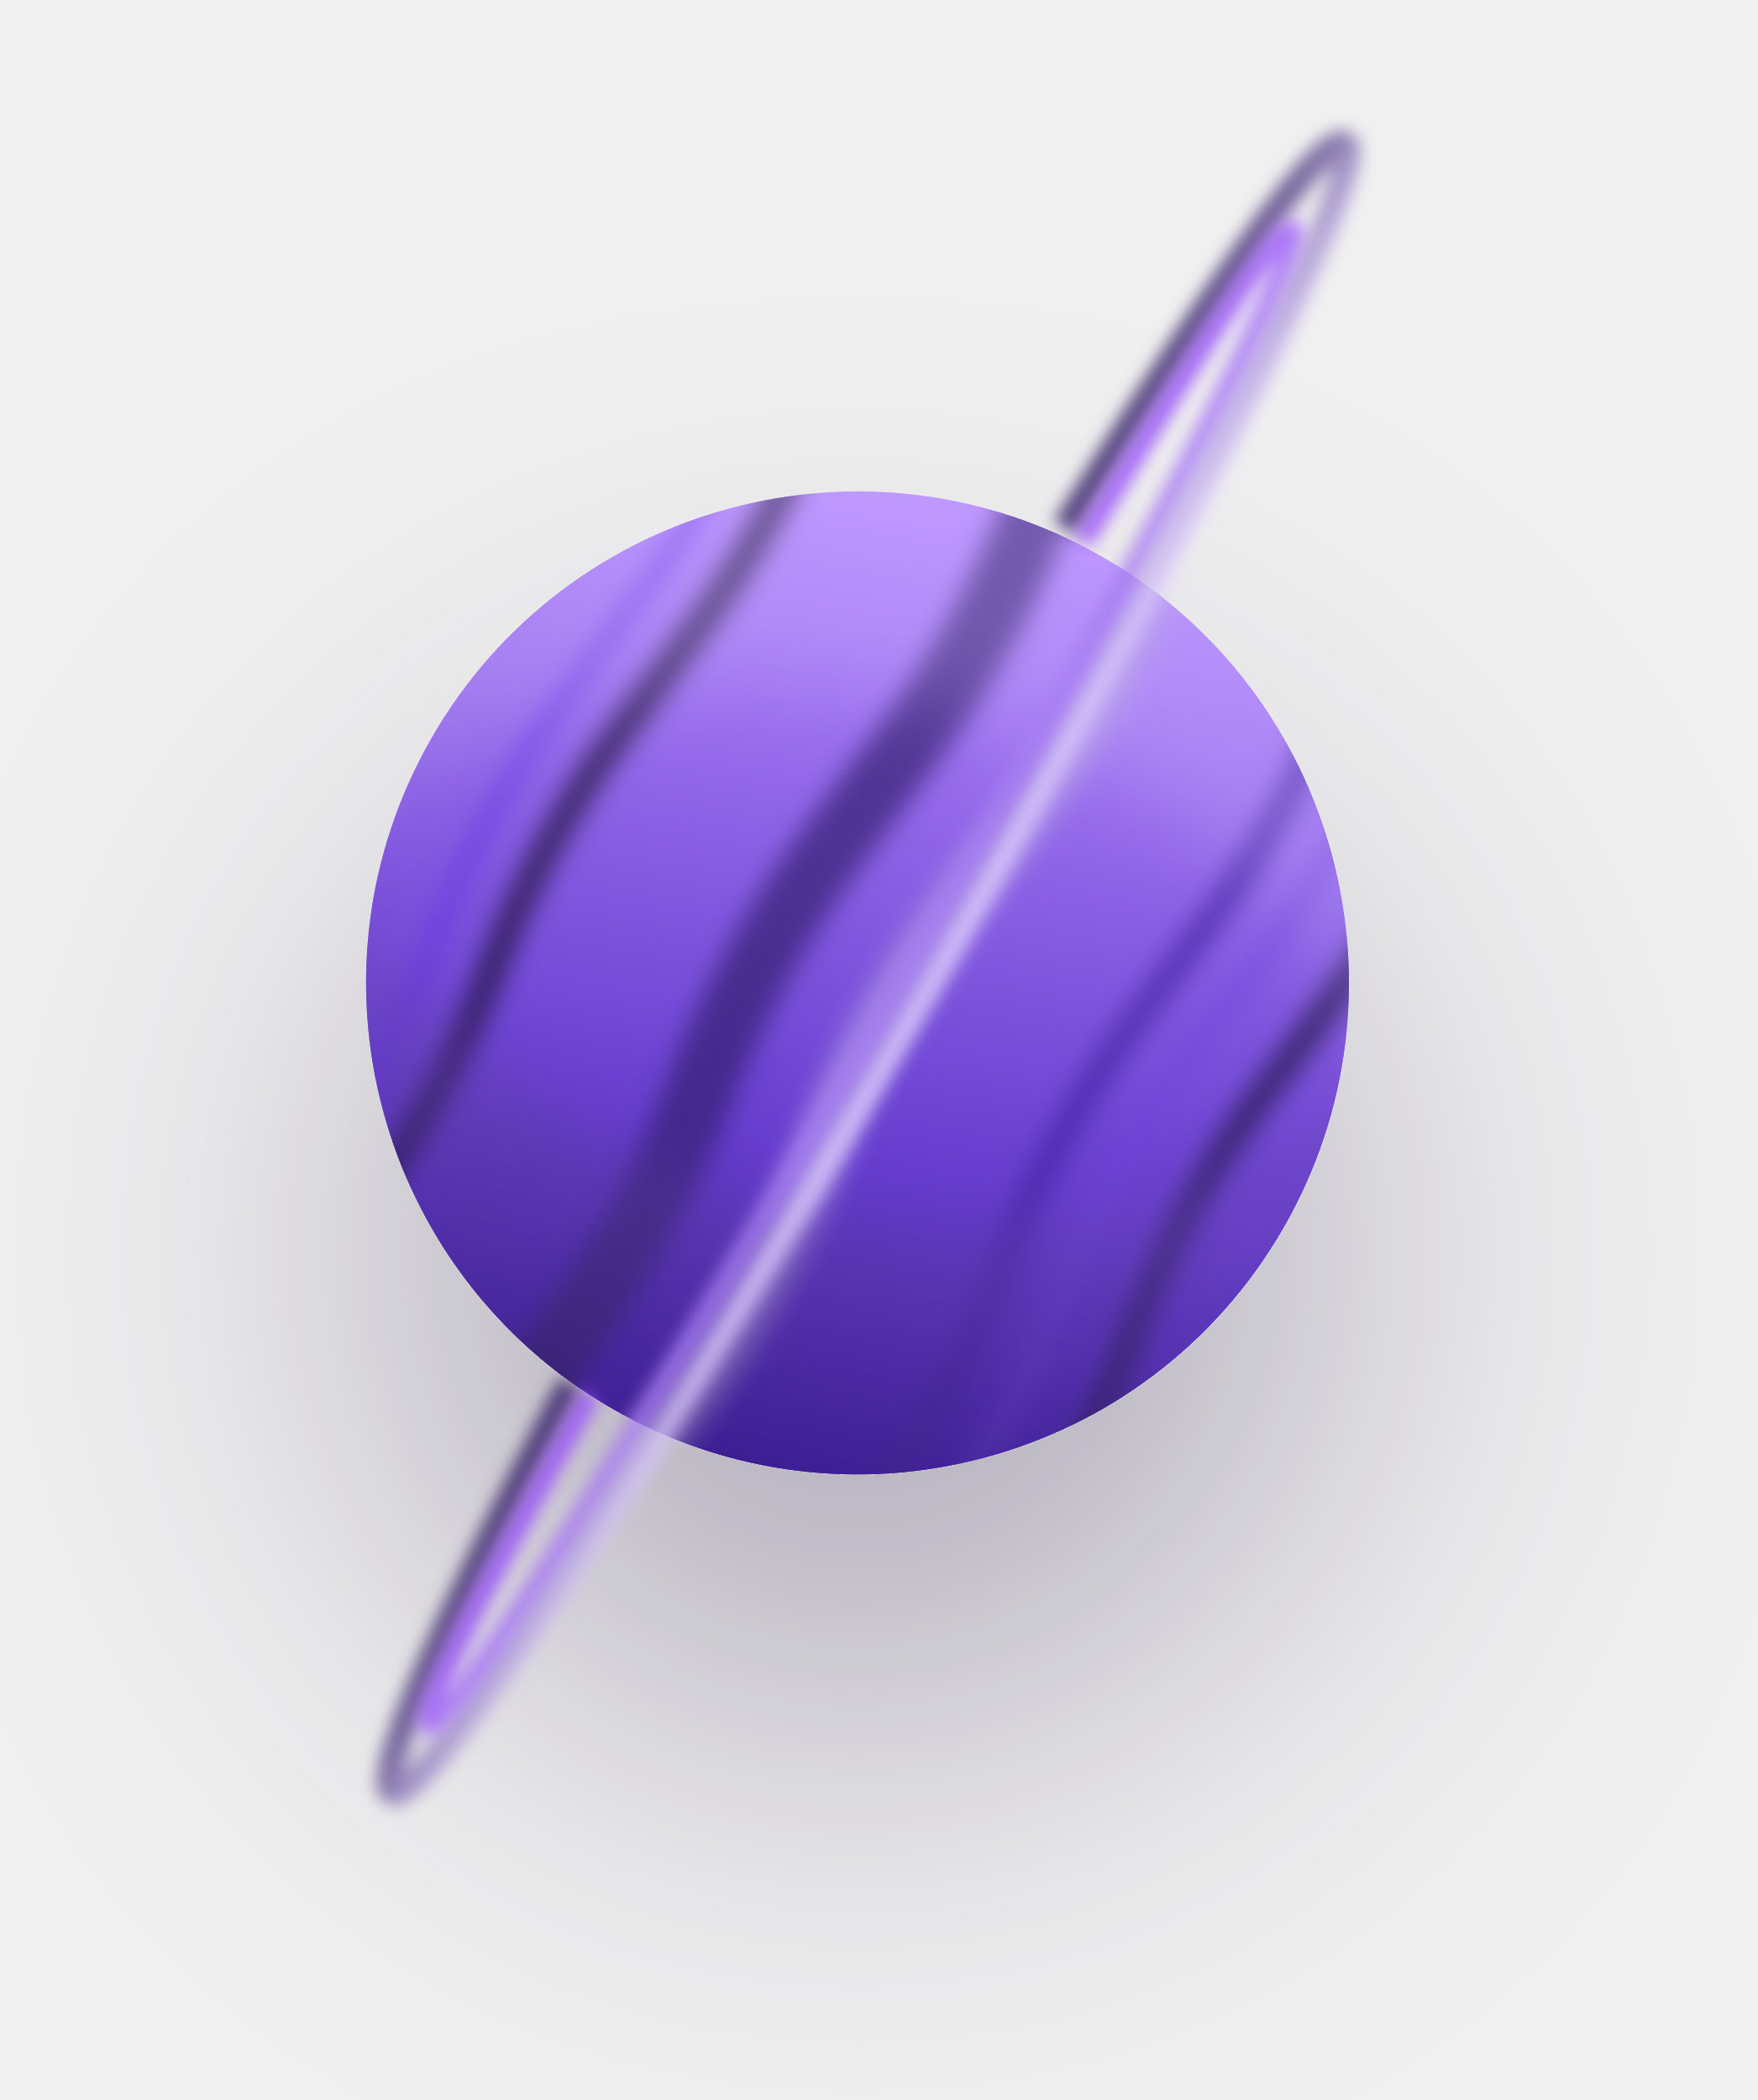
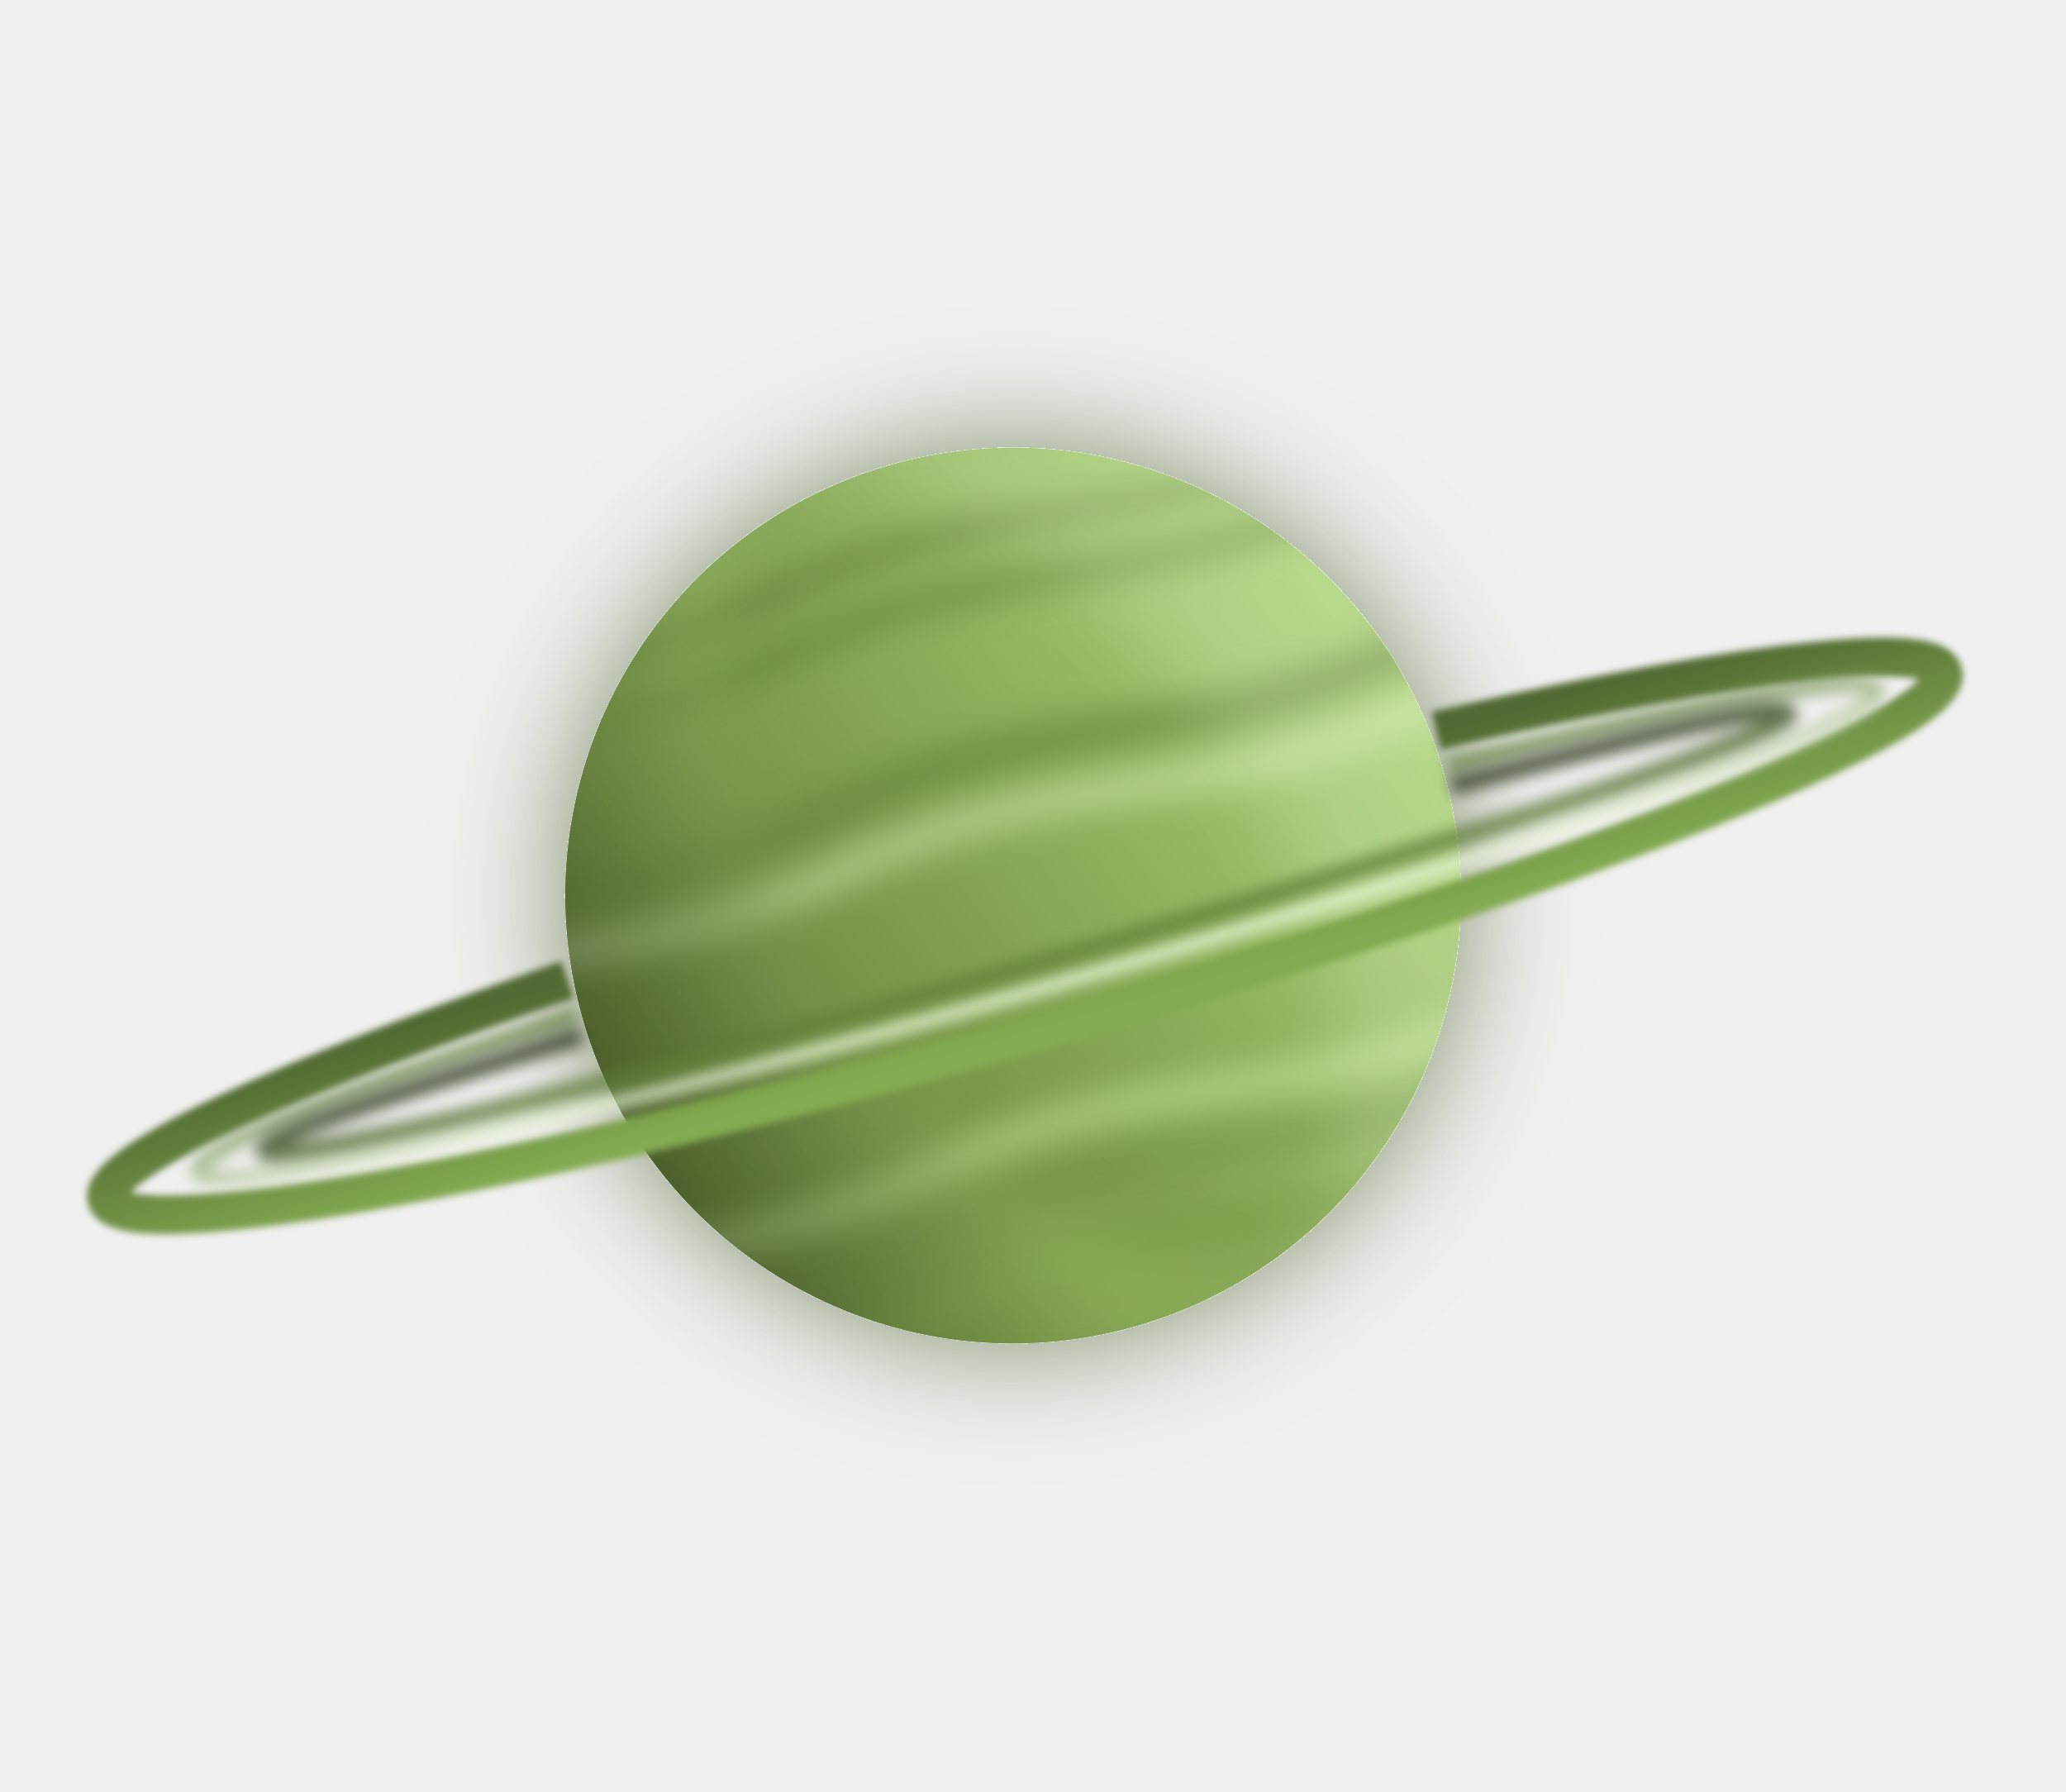
- <svg xmlns="http://www.w3.org/2000/svg" width="118" height="141" viewBox="0 0 118 141" fill="none">
-   <g filter="url(#filter0_d_15_4717)">
-     <g clip-path="url(#clip0_15_4717)">
-       <rect x="12.501" y="78.079" width="66" height="66" rx="33" transform="rotate(-60 12.5012 78.0788)" fill="url(#paint0_linear_15_4717)" />
-       <g filter="url(#filter1_f_15_4717)">
-         <path opacity="0.7" d="M3.069 111.246L4.987 106.155C8.147 97.768 12.458 89.861 17.795 82.66L20.197 79.419C23.94 74.369 26.963 68.823 29.18 62.941V62.941C31.396 57.059 34.419 51.513 38.162 46.463L42.967 39.981C46.71 34.931 49.733 29.385 51.95 23.502V23.502C54.166 17.62 57.189 12.074 60.932 7.024L68.139 -2.699C70.288 -5.599 72.024 -8.784 73.297 -12.161V-12.161C76.457 -20.548 80.768 -28.456 86.105 -35.656L88.507 -38.897C92.25 -43.947 95.273 -49.493 97.49 -55.375C99.706 -61.258 102.729 -66.803 106.472 -71.854L111.277 -78.336C115.02 -83.386 118.043 -88.932 120.26 -94.814C122.476 -100.697 125.499 -106.242 129.242 -111.292L139.689 -125.387" stroke="#5D2FE4" stroke-width="0.88" />
-         <path opacity="0.7" d="M6.879 113.446L8.798 108.355C11.958 99.968 16.268 92.061 21.605 84.861L24.007 81.619C27.75 76.569 30.774 71.023 32.99 65.141V65.141C35.206 59.259 38.23 53.713 41.973 48.663L46.777 42.181C50.52 37.13 53.544 31.585 55.76 25.702V25.702C57.977 19.82 61 14.274 64.743 9.224L71.95 -0.499C74.099 -3.399 75.835 -6.584 77.108 -9.961V-9.961C80.268 -18.348 84.578 -26.256 89.915 -33.456L92.317 -36.697C96.061 -41.747 99.084 -47.293 101.3 -53.175C103.517 -59.058 106.54 -64.603 110.283 -69.654L115.087 -76.136C118.831 -81.186 121.854 -86.732 124.07 -92.614C126.287 -98.496 129.31 -104.042 133.053 -109.092L143.499 -123.187" stroke="#120827" stroke-width="1.76" />
-         <path opacity="0.7" d="M28.79 126.096L30.708 121.005C33.868 112.618 38.179 104.711 43.516 97.51L45.918 94.269C49.661 89.219 52.684 83.674 54.901 77.791V77.791C57.117 71.909 60.14 66.363 63.883 61.313L68.688 54.831C72.431 49.781 75.454 44.235 77.671 38.352V38.352C79.887 32.47 82.91 26.924 86.653 21.874L93.86 12.151C96.009 9.251 97.745 6.066 99.018 2.689V2.689C102.178 -5.698 106.489 -13.605 111.826 -20.806L114.228 -24.047C117.971 -29.097 120.994 -34.643 123.211 -40.525C125.427 -46.408 128.45 -51.953 132.193 -57.004L136.998 -63.486C140.741 -68.536 143.764 -74.082 145.981 -79.964C148.197 -85.847 151.22 -91.392 154.963 -96.442L165.41 -110.537" stroke="#B098E4" stroke-width="3.52" />
-         <path opacity="0.7" d="M20.883 121.531L22.801 116.44C25.961 108.053 30.272 100.146 35.609 92.945L38.011 89.704C41.754 84.654 44.777 79.109 46.994 73.226V73.226C49.21 67.344 52.233 61.798 55.976 56.748L60.781 50.266C64.524 45.215 67.547 39.67 69.764 33.787V33.787C71.98 27.905 75.003 22.359 78.746 17.309L85.953 7.586C88.103 4.686 89.839 1.501 91.111 -1.876V-1.876C94.271 -10.263 98.582 -18.171 103.919 -25.371L106.321 -28.612C110.064 -33.662 113.087 -39.208 115.304 -45.09C117.52 -50.973 120.543 -56.519 124.286 -61.569L129.091 -68.051C132.834 -73.101 135.857 -78.647 138.074 -84.529C140.29 -90.412 143.313 -95.957 147.056 -101.007L157.503 -115.102" stroke="#331E6F" stroke-width="4.62" />
-         <path opacity="0.7" d="M44.984 135.446L46.903 130.355C50.063 121.968 54.373 114.061 59.71 106.86L62.112 103.619C65.856 98.569 68.879 93.023 71.095 87.141V87.141C73.312 81.259 76.335 75.713 80.078 70.663L84.882 64.181C88.626 59.13 91.649 53.585 93.865 47.702V47.702C96.082 41.82 99.105 36.274 102.848 31.224L110.055 21.501C112.204 18.601 113.94 15.416 115.213 12.039V12.039C118.373 3.652 122.683 -4.256 128.02 -11.456L130.422 -14.697C134.166 -19.747 137.189 -25.293 139.405 -31.175C141.622 -37.058 144.645 -42.603 148.388 -47.654L153.192 -54.136C156.936 -59.186 159.959 -64.732 162.175 -70.614C164.392 -76.496 167.415 -82.042 171.158 -87.093L181.604 -101.187" stroke="#6C44DD" stroke-width="0.88" />
-         <path opacity="0.7" d="M49.748 138.196L51.666 133.105C54.826 124.718 59.136 116.811 64.473 109.61L66.876 106.369C70.619 101.319 73.642 95.773 75.858 89.891V89.891C78.075 84.009 81.098 78.463 84.841 73.413L89.646 66.931C93.389 61.88 96.412 56.335 98.628 50.452V50.452C100.845 44.57 103.868 39.024 107.611 33.974L114.818 24.251C116.967 21.351 118.703 18.166 119.976 14.789V14.789C123.136 6.402 127.446 -1.506 132.783 -8.706L135.186 -11.947C138.929 -16.997 141.952 -22.543 144.168 -28.425C146.385 -34.308 149.408 -39.853 153.151 -44.904L157.956 -51.386C161.699 -56.436 164.722 -61.982 166.938 -67.864C169.155 -73.746 172.178 -79.292 175.921 -84.343L186.368 -98.437" stroke="#180F37" stroke-width="1.76" />
-         <path opacity="0.7" d="M41.174 133.246L43.092 128.155C46.252 119.768 50.563 111.861 55.9 104.66L58.302 101.419C62.045 96.369 65.068 90.823 67.285 84.941V84.941C69.501 79.059 72.524 73.513 76.267 68.463L81.072 61.981C84.815 56.931 87.838 51.385 90.055 45.502V45.502C92.271 39.62 95.294 34.074 99.037 29.024L106.244 19.301C108.394 16.401 110.13 13.216 111.402 9.839V9.839C114.562 1.452 118.873 -6.455 124.21 -13.656L126.612 -16.897C130.355 -21.947 133.378 -27.493 135.595 -33.375C137.811 -39.258 140.834 -44.803 144.577 -49.854L149.382 -56.336C153.125 -61.386 156.148 -66.932 158.365 -72.814C160.581 -78.697 163.604 -84.242 167.347 -89.292L177.794 -103.387" stroke="#401F9E" stroke-width="1.76" />
+ <svg xmlns="http://www.w3.org/2000/svg" width="504" height="437" viewBox="0 0 504 437" fill="none">
+   <g filter="url(#filter0_d_15_9728)">
+     <g clip-path="url(#clip0_15_9728)">
+       <rect x="112.044" y="143.55" width="218.431" height="218.431" rx="109.215" transform="rotate(-16 112.044 143.55)" fill="url(#paint0_linear_15_9728)" />
+       <g filter="url(#filter1_f_15_9728)">
+         <path opacity="0.7" d="M13.336 200.826L29.607 193.116C56.413 180.414 84.853 171.499 114.112 166.627L127.283 164.434C147.804 161.016 167.751 154.764 186.552 145.855V145.855C205.352 136.947 225.299 130.694 245.821 127.277L272.161 122.89C292.683 119.473 312.63 113.22 331.43 104.312V104.312C350.23 95.403 370.178 89.151 390.699 85.733L430.21 79.154C441.994 77.192 453.448 73.601 464.243 68.486V68.486C491.048 55.784 519.489 46.869 548.748 41.997L561.918 39.804C582.44 36.387 602.387 30.134 621.187 21.225C639.988 12.317 659.935 6.064 680.456 2.647L706.797 -1.739C727.318 -5.157 747.266 -11.409 766.066 -20.318C784.866 -29.226 804.813 -35.479 825.335 -38.896L882.607 -48.434" stroke="#374F1A" stroke-width="2.912" />
+         <path opacity="0.7" d="M17.35 214.824L33.621 207.114C60.426 194.412 88.867 185.497 118.126 180.625L131.297 178.432C151.818 175.014 171.765 168.762 190.566 159.853V159.853C209.366 150.945 229.313 144.692 249.834 141.275L276.175 136.888C296.697 133.471 316.644 127.218 335.444 118.31V118.31C354.244 109.401 374.191 103.149 394.713 99.731L434.224 93.152C446.008 91.19 457.462 87.599 468.257 82.484V82.484C495.062 69.782 523.502 60.867 552.762 55.995L565.932 53.802C586.454 50.385 606.401 44.132 625.201 35.223C644.001 26.315 663.949 20.062 684.47 16.645L710.811 12.258C731.332 8.841 751.279 2.589 770.08 -6.32C788.88 -15.229 808.827 -21.481 829.349 -24.898L886.621 -34.435" stroke="#5D7D34" stroke-width="5.825" />
+         <path opacity="0.7" d="M32.402 267.316L48.673 259.606C75.478 246.904 103.919 237.989 133.178 233.117L146.348 230.924C166.87 227.506 186.817 221.254 205.617 212.345V212.345C224.418 203.437 244.365 197.184 264.886 193.767L291.227 189.381C311.749 185.963 331.696 179.711 350.496 170.802V170.802C369.296 161.893 389.243 155.641 409.765 152.224L449.276 145.644C461.06 143.682 472.513 140.092 483.309 134.976V134.976C510.114 122.274 538.554 113.359 567.814 108.487L580.984 106.294C601.506 102.877 621.453 96.624 640.253 87.716C659.053 78.807 679 72.554 699.522 69.137L725.863 64.751C746.384 61.334 766.331 55.081 785.132 46.172C803.932 37.264 823.879 31.011 844.401 27.594L901.673 18.057" stroke="#D7EFB8" stroke-width="5.825" />
+         <path opacity="0.7" d="M28.388 253.318L44.659 245.608C71.465 232.906 99.905 223.991 129.164 219.119L142.335 216.926C162.856 213.509 182.803 207.256 201.604 198.347V198.347C220.404 189.439 240.351 183.186 260.872 179.769L287.213 175.383C307.735 171.965 327.682 165.713 346.482 156.804V156.804C365.282 147.896 385.229 141.643 405.751 138.226L445.262 131.646C457.046 129.684 468.5 126.094 479.295 120.978V120.978C506.1 108.276 534.54 99.362 563.8 94.489L576.97 92.296C597.492 88.879 617.439 82.626 636.239 73.718C655.039 64.809 674.987 58.556 695.508 55.139L721.849 50.753C742.37 47.336 762.317 41.083 781.118 32.174C799.918 23.266 819.865 17.013 840.387 13.596L897.659 4.059" stroke="#62823A" stroke-width="8.737" />
+         <path opacity="0.7" d="M57.488 354.803L73.76 347.093C100.565 334.391 129.005 325.476 158.265 320.604L171.435 318.411C191.957 314.994 211.904 308.741 230.704 299.832V299.832C249.504 290.924 269.451 284.671 289.973 281.254L316.314 276.868C336.835 273.45 356.782 267.198 375.582 258.289V258.289C394.383 249.381 414.33 243.128 434.851 239.711L474.362 233.131C486.146 231.169 497.6 227.579 508.395 222.463V222.463C535.201 209.761 563.641 200.847 592.9 195.974L606.071 193.781C626.592 190.364 646.539 184.111 665.34 175.203C684.14 166.294 704.087 160.041 724.608 156.624L750.949 152.238C771.471 148.821 791.418 142.568 810.218 133.659C829.018 124.751 848.965 118.498 869.487 115.081L926.759 105.544" stroke="#62823A" stroke-width="2.912" />
+         <path opacity="0.7" d="M62.505 372.301L78.777 364.59C105.582 351.889 134.023 342.974 163.282 338.101L176.452 335.908C196.974 332.491 216.921 326.238 235.721 317.33V317.33C254.521 308.421 274.469 302.169 294.99 298.751L321.331 294.365C341.852 290.948 361.799 284.695 380.6 275.787V275.787C399.4 266.878 419.347 260.625 439.869 257.208L479.38 250.629C491.163 248.666 502.617 245.076 513.413 239.961V239.961C540.218 227.259 568.658 218.344 597.918 213.472L611.088 211.278C631.609 207.861 651.557 201.609 670.357 192.7C689.157 183.791 709.104 177.539 729.626 174.122L755.966 169.735C776.488 166.318 796.435 160.065 815.235 151.157C834.036 142.248 853.983 135.996 874.504 132.578L931.777 123.041" stroke="#789E47" stroke-width="5.825" />
+         <path opacity="0.7" d="M53.474 340.805L69.746 333.095C96.551 320.393 124.991 311.478 154.251 306.606L167.421 304.413C187.943 300.996 207.89 294.743 226.69 285.834V285.834C245.49 276.926 265.437 270.673 285.959 267.256L312.3 262.87C332.821 259.452 352.768 253.2 371.569 244.291V244.291C390.369 235.383 410.316 229.13 430.838 225.713L470.349 219.133C482.132 217.171 493.586 213.581 504.382 208.465V208.465C531.187 195.764 559.627 186.849 588.886 181.976L602.057 179.783C622.578 176.366 642.525 170.113 661.326 161.205C680.126 152.296 700.073 146.043 720.595 142.626L746.935 138.24C767.457 134.823 787.404 128.57 806.204 119.661C825.005 110.753 844.952 104.5 865.473 101.083L922.746 91.546" stroke="#D0F0A6" stroke-width="5.825" />
      </g>
-       <g filter="url(#filter2_f_15_4717)">
-         <path d="M16.49 46.825C28.147 85.08 77.988 94.47 102.767 63.08L110.711 53.015L43.841 144.235L16.49 46.825Z" fill="url(#paint1_linear_15_4717)" fill-opacity="0.4" />
+       <g filter="url(#filter2_f_15_9728)">
+         <path d="M193.392 78.315C133.197 196.188 230.266 333.127 361.421 315.362L403.472 309.667L34.562 373.097L193.392 78.315Z" fill="url(#paint1_linear_15_9728)" fill-opacity="0.4" />
      </g>
-       <g opacity="0.2" filter="url(#filter3_f_15_4717)">
-         <path d="M99.129 83.93C89.858 45.029 40.692 32.577 14.022 62.375L5.47 71.93L77.85 -14.983L99.129 83.93Z" fill="#DDCDFF" />
+       <g opacity="0.2" filter="url(#filter3_f_15_9728)">
+         <path d="M304.824 356.638C372.188 242.711 283.768 100.035 151.766 109.66L109.443 112.746L481.567 72.235L304.824 356.638Z" fill="#F3FFE2" />
      </g>
    </g>
  </g>
-   <g opacity="0.8" filter="url(#filter4_f_15_4717)">
-     <path d="M71.501 35.451C82.113 18.442 88.957 8.904 90.298 9.679C92.241 10.801 79.516 36.478 61.877 67.031C44.237 97.583 28.362 121.442 26.419 120.32C25.078 119.546 28.921 110.573 38.346 92.877" stroke="url(#paint2_linear_15_4717)" stroke-width="1.76" />
+   <g filter="url(#filter4_f_15_9728)">
+     <path d="M350.346 178.209C421.679 161.832 471.555 155.534 473.995 164.042C477.53 176.371 380.122 215.118 256.429 250.586C132.736 286.055 29.596 304.813 26.061 292.485C23.622 283.977 69.257 262.887 138.428 238.976" stroke="url(#paint2_linear_15_9728)" stroke-width="9.465" />
  </g>
-   <g opacity="0.8" filter="url(#filter5_f_15_4717)">
-     <path d="M72.72 36.347C82.17 20.808 85.986 14.974 86.797 15.442C87.973 16.121 75.95 39.147 59.943 66.871C43.936 94.596 30.007 116.521 28.831 115.842C28.02 115.374 30.916 109.583 39.648 93.629" stroke="url(#paint3_linear_15_4717)" stroke-width="1.32" />
+   <g opacity="0.8" filter="url(#filter5_f_15_9728)">
+     <path d="M353.198 186.817C418.073 170.575 456.587 163.519 458 168.445C460.047 175.584 370 207.667 256.875 240.105C143.751 272.543 50.386 293.052 48.339 285.913C46.926 280.987 76.948 268.391 140.572 247.786" stroke="url(#paint3_linear_15_9728)" stroke-width="3.641" />
+   </g>
+   <g opacity="0.8" filter="url(#filter6_f_15_9728)">
+     <path d="M354.038 191.753C412.719 176.354 435.391 171.187 436.246 174.168C437.484 178.487 355.271 205.851 252.617 235.286C149.963 264.722 65.742 285.083 64.504 280.764C63.649 277.783 84.019 270.608 141.943 252.57" stroke="url(#paint4_linear_15_9728)" stroke-width="4.369" />
  </g>
  <defs>
-     <filter id="filter0_d_15_4717" x="-17.499" y="8.921" width="150.158" height="150.158" filterUnits="userSpaceOnUse" color-interpolation-filters="sRGB">
+     <filter id="filter0_d_15_9728" x="82.92" y="54.218" width="328.425" height="328.425" filterUnits="userSpaceOnUse" color-interpolation-filters="sRGB">
      <feFlood flood-opacity="0" result="BackgroundImageFix" />
      <feColorMatrix in="SourceAlpha" type="matrix" values="0 0 0 0 0 0 0 0 0 0 0 0 0 0 0 0 0 0 127 0" result="hardAlpha" />
-       <feOffset dy="18" />
-       <feGaussianBlur stdDeviation="15" />
+       <feOffset />
+       <feGaussianBlur stdDeviation="14.562" />
      <feComposite in2="hardAlpha" operator="out" />
-       <feColorMatrix type="matrix" values="0 0 0 0 0.125 0 0 0 0 0.061 0 0 0 0 0.246 0 0 0 0.3 0" />
-       <feBlend mode="normal" in2="BackgroundImageFix" result="effect1_dropShadow_15_4717" />
-       <feBlend mode="normal" in="SourceGraphic" in2="effect1_dropShadow_15_4717" result="shape" />
+       <feColorMatrix type="matrix" values="0 0 0 0 0.201 0 0 0 0 0.304 0 0 0 0 0.054 0 0 0 0.6 0" />
+       <feBlend mode="normal" in2="BackgroundImageFix" result="effect1_dropShadow_15_9728" />
+       <feBlend mode="normal" in="SourceGraphic" in2="effect1_dropShadow_15_9728" result="shape" />
    </filter>
-     <filter id="filter1_f_15_4717" x="0.897" y="-127.409" width="187.938" height="267.675" filterUnits="userSpaceOnUse" color-interpolation-filters="sRGB">
+     <filter id="filter1_f_15_9728" x="3.975" y="-58.607" width="937.017" height="442.277" filterUnits="userSpaceOnUse" color-interpolation-filters="sRGB">
      <feFlood flood-opacity="0" result="BackgroundImageFix" />
      <feBlend mode="normal" in="SourceGraphic" in2="BackgroundImageFix" result="shape" />
-       <feGaussianBlur stdDeviation="0.88" result="effect1_foregroundBlur_15_4717" />
+       <feGaussianBlur stdDeviation="4.369" result="effect1_foregroundBlur_15_9728" />
    </filter>
-     <filter id="filter2_f_15_4717" x="12.09" y="42.425" width="103.021" height="106.209" filterUnits="userSpaceOnUse" color-interpolation-filters="sRGB">
+     <filter id="filter2_f_15_9728" x="20" y="63.753" width="398.034" height="323.906" filterUnits="userSpaceOnUse" color-interpolation-filters="sRGB">
      <feFlood flood-opacity="0" result="BackgroundImageFix" />
      <feBlend mode="normal" in="SourceGraphic" in2="BackgroundImageFix" result="shape" />
-       <feGaussianBlur stdDeviation="2.2" result="effect1_foregroundBlur_15_4717" />
+       <feGaussianBlur stdDeviation="7.281" result="effect1_foregroundBlur_15_9728" />
    </filter>
-     <filter id="filter3_f_15_4717" x="-0.03" y="-20.483" width="104.658" height="109.913" filterUnits="userSpaceOnUse" color-interpolation-filters="sRGB">
+     <filter id="filter3_f_15_9728" x="91.24" y="54.032" width="408.53" height="320.808" filterUnits="userSpaceOnUse" color-interpolation-filters="sRGB">
      <feFlood flood-opacity="0" result="BackgroundImageFix" />
      <feBlend mode="normal" in="SourceGraphic" in2="BackgroundImageFix" result="shape" />
-       <feGaussianBlur stdDeviation="2.75" result="effect1_foregroundBlur_15_4717" />
+       <feGaussianBlur stdDeviation="9.101" result="effect1_foregroundBlur_15_9728" />
    </filter>
-     <filter id="filter4_f_15_4717" x="24.18" y="7.655" width="68.294" height="114.684" filterUnits="userSpaceOnUse" color-interpolation-filters="sRGB">
+     <filter id="filter4_f_15_9728" x="19.41" y="153.702" width="461.234" height="149.124" filterUnits="userSpaceOnUse" color-interpolation-filters="sRGB">
      <feFlood flood-opacity="0" result="BackgroundImageFix" />
      <feBlend mode="normal" in="SourceGraphic" in2="BackgroundImageFix" result="shape" />
-       <feGaussianBlur stdDeviation="0.55" result="effect1_foregroundBlur_15_4717" />
+       <feGaussianBlur stdDeviation="0.91" result="effect1_foregroundBlur_15_9728" />
    </filter>
-     <filter id="filter5_f_15_4717" x="26.941" y="13.656" width="61.696" height="103.961" filterUnits="userSpaceOnUse" color-interpolation-filters="sRGB">
+     <filter id="filter5_f_15_9728" x="42.827" y="161.44" width="420.67" height="131.352" filterUnits="userSpaceOnUse" color-interpolation-filters="sRGB">
      <feFlood flood-opacity="0" result="BackgroundImageFix" />
      <feBlend mode="normal" in="SourceGraphic" in2="BackgroundImageFix" result="shape" />
-       <feGaussianBlur stdDeviation="0.55" result="effect1_foregroundBlur_15_4717" />
+       <feGaussianBlur stdDeviation="1.82" result="effect1_foregroundBlur_15_9728" />
    </filter>
-     <linearGradient id="paint0_linear_15_4717" x1="73.331" y1="95.184" x2="12.501" y2="117.184" gradientUnits="userSpaceOnUse">
-       <stop stop-color="#B68AFF" />
-       <stop offset="1" stop-color="#3E16B6" />
+     <filter id="filter6_f_15_9728" x="58.648" y="167.538" width="383.439" height="119.628" filterUnits="userSpaceOnUse" color-interpolation-filters="sRGB">
+       <feFlood flood-opacity="0" result="BackgroundImageFix" />
+       <feBlend mode="normal" in="SourceGraphic" in2="BackgroundImageFix" result="shape" />
+       <feGaussianBlur stdDeviation="1.82" result="effect1_foregroundBlur_15_9728" />
+     </filter>
+     <linearGradient id="paint0_linear_15_9728" x1="313.364" y1="200.16" x2="112.044" y2="272.97" gradientUnits="userSpaceOnUse">
+       <stop stop-color="#A7CF75" />
+       <stop offset="1" stop-color="#627B34" />
    </linearGradient>
-     <linearGradient id="paint1_linear_15_4717" x1="49.701" y1="107.367" x2="59.594" y2="76.019" gradientUnits="userSpaceOnUse">
-       <stop stop-color="#281E3C" />
-       <stop offset="1" stop-color="#6B47B4" />
+     <linearGradient id="paint1_linear_15_9728" x1="133.269" y1="298.799" x2="228.893" y2="246.912" gradientUnits="userSpaceOnUse">
+       <stop />
+       <stop offset="1" stop-color="#9DC267" />
    </linearGradient>
-     <linearGradient id="paint2_linear_15_4717" x1="55.42" y1="63.303" x2="61.877" y2="67.031" gradientUnits="userSpaceOnUse">
-       <stop stop-color="#311D64" />
-       <stop offset="1" stop-color="#DCCBFF" />
+     <linearGradient id="paint2_linear_15_9728" x1="244.387" y1="208.592" x2="256.429" y2="250.586" gradientUnits="userSpaceOnUse">
+       <stop stop-color="#516932" />
+       <stop offset="1" stop-color="#84AB51" />
    </linearGradient>
-     <linearGradient id="paint3_linear_15_4717" x1="56.308" y1="64.773" x2="59.943" y2="66.871" gradientUnits="userSpaceOnUse">
-       <stop stop-color="#9747FF" />
-       <stop offset="1" stop-color="#A77FF2" />
+     <linearGradient id="paint3_linear_15_9728" x1="250.075" y1="216.387" x2="256.875" y2="240.105" gradientUnits="userSpaceOnUse">
+       <stop stop-color="#5D7A37" />
+       <stop offset="1" stop-color="#F3FFE3" />
    </linearGradient>
-     <clipPath id="clip0_15_4717">
-       <rect x="12.501" y="78.079" width="66" height="66" rx="33" transform="rotate(-60 12.5012 78.0788)" fill="white" />
+     <linearGradient id="paint4_linear_15_9728" x1="248.788" y1="221.933" x2="252.617" y2="235.286" gradientUnits="userSpaceOnUse">
+       <stop stop-color="#2B361D" />
+       <stop offset="1" stop-color="#64843A" />
+     </linearGradient>
+     <clipPath id="clip0_15_9728">
+       <rect x="112.044" y="143.55" width="218.431" height="218.431" rx="109.215" transform="rotate(-16 112.044 143.55)" fill="white" />
    </clipPath>
  </defs>
</svg>
